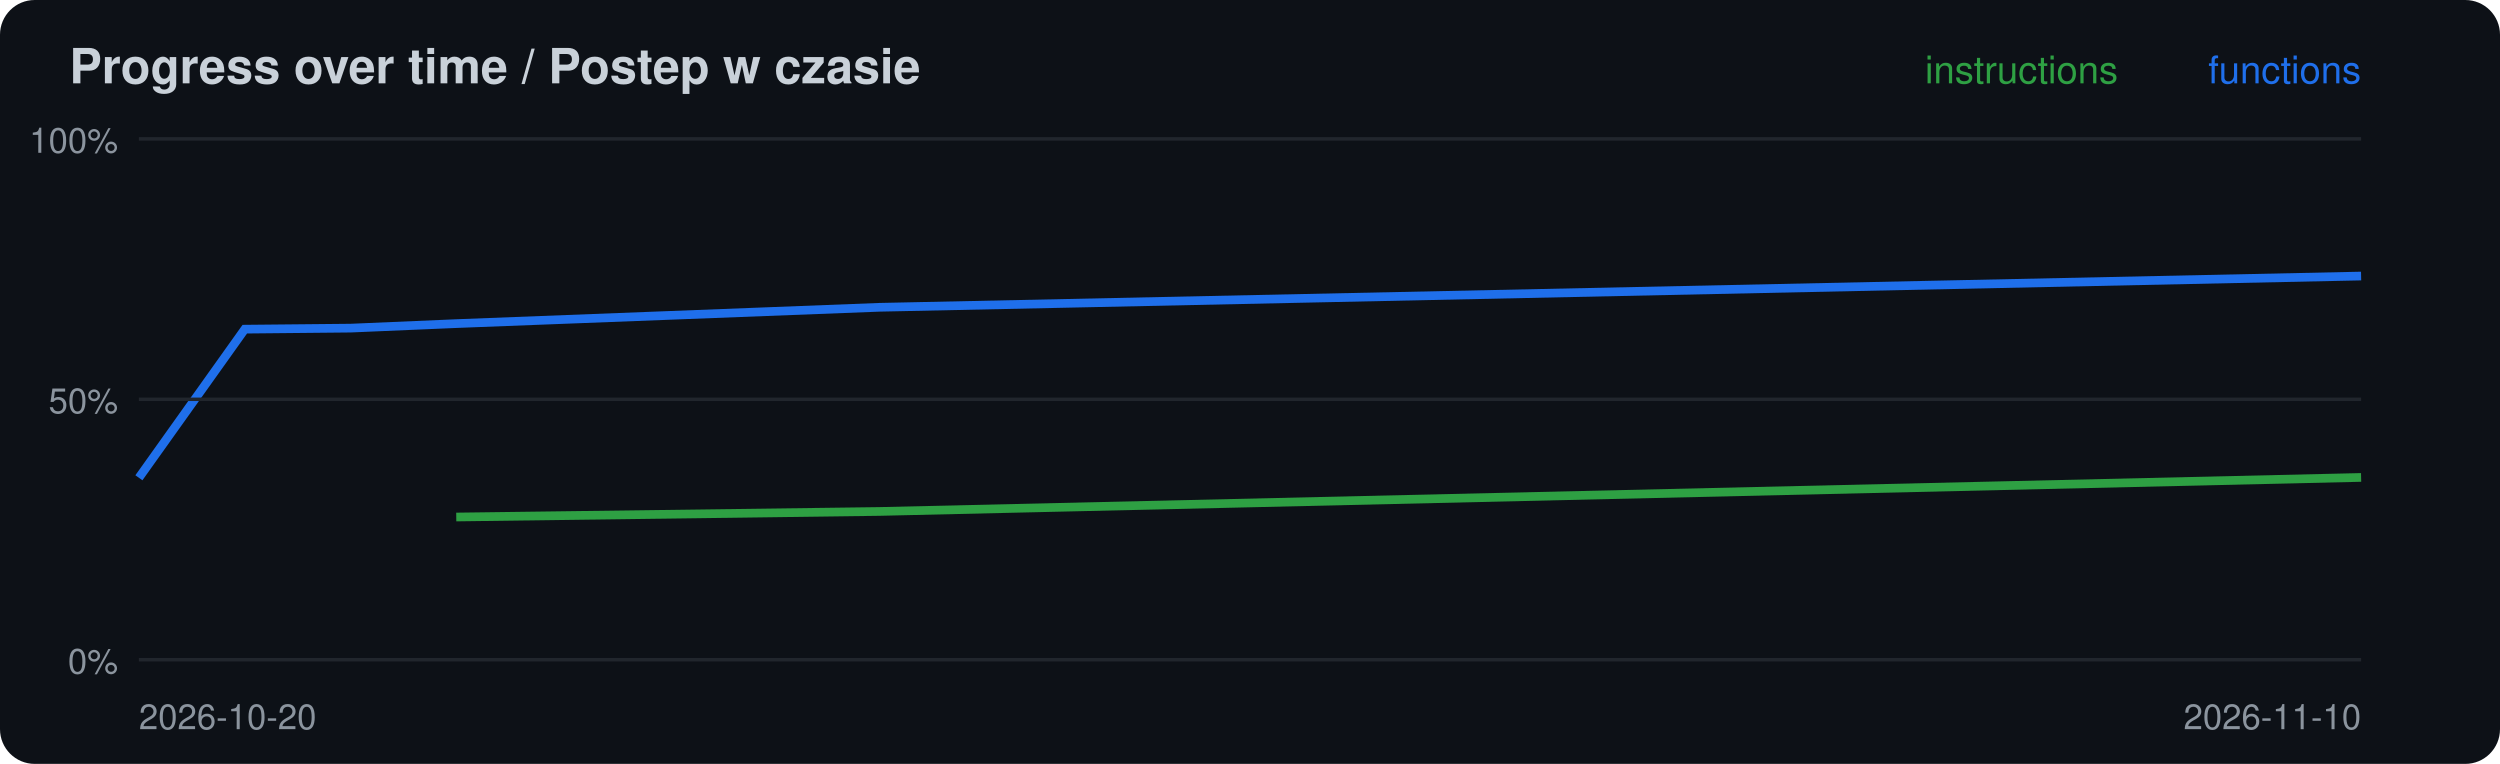
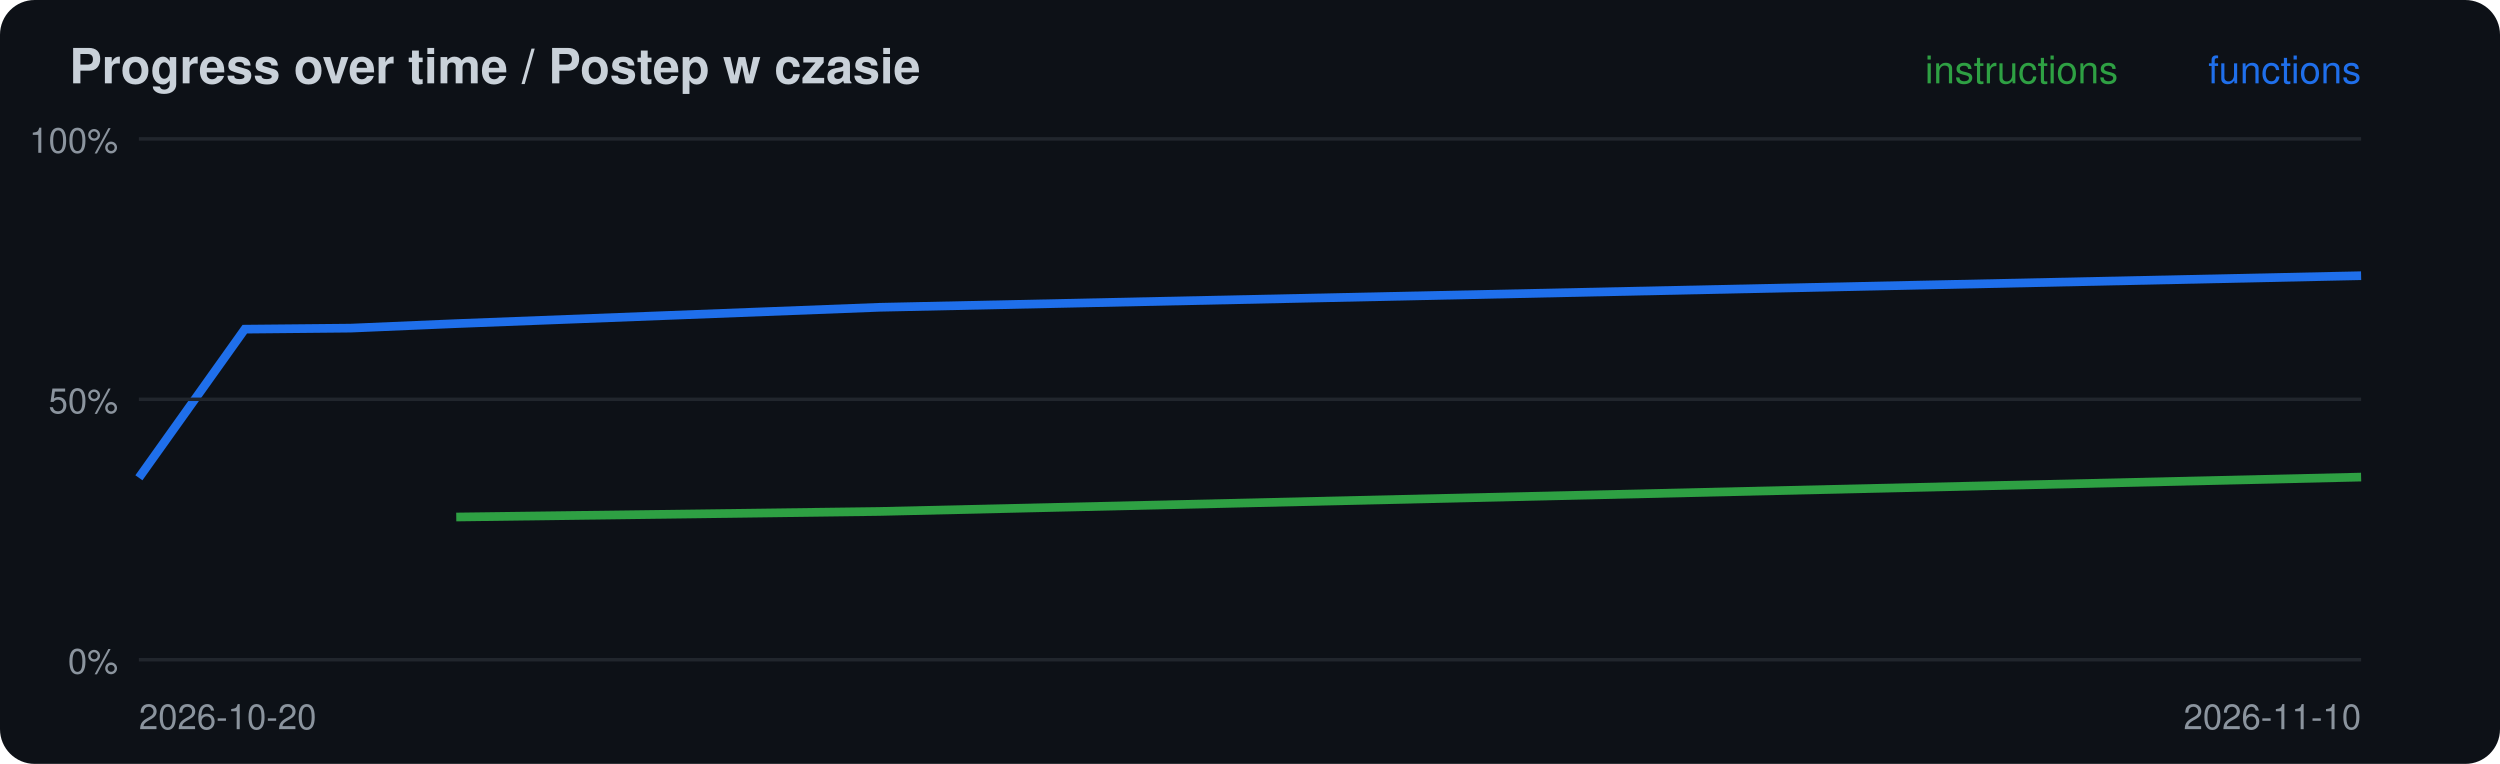
<svg xmlns="http://www.w3.org/2000/svg" width="720" height="220" viewBox="0 0 720 220">
  <rect width="720" height="220" rx="10" fill="#0d1117" />
  <text x="20" y="24" font-family="-apple-system,Segoe UI,Helvetica,Arial,sans-serif" font-size="14" font-weight="600" fill="#c9d1d9">Progress over time / Postep w czasie</text>
-   <polyline points="131.4,148.9 253.3,147.3 680.0,137.5" fill="none" stroke="#2ea043" stroke-width="2.5" />
-   <polyline points="40.0,137.6 70.5,94.8 101.0,94.5 131.4,93.2 253.3,88.5 680.0,79.5" fill="none" stroke="#1f6feb" stroke-width="2.5" />
+   <polyline points="131.4,148.9 253.3,147.3 680.0,137.4" fill="none" stroke="#2ea043" stroke-width="2.5" />
+   <polyline points="40.0,137.6 70.5,94.8 101.0,94.5 131.4,93.2 253.3,88.5 680.0,79.4" fill="none" stroke="#1f6feb" stroke-width="2.5" />
  <line x1="40" x2="680" y1="190.0" y2="190.0" stroke="#21262d" />
  <text x="34" y="194.0" font-family="-apple-system,Segoe UI,Helvetica,Arial,sans-serif" font-size="10" fill="#8b949e" text-anchor="end">0%</text>
  <line x1="40" x2="680" y1="115.0" y2="115.0" stroke="#21262d" />
  <text x="34" y="119.0" font-family="-apple-system,Segoe UI,Helvetica,Arial,sans-serif" font-size="10" fill="#8b949e" text-anchor="end">50%</text>
  <line x1="40" x2="680" y1="40.0" y2="40.0" stroke="#21262d" />
  <text x="34" y="44.0" font-family="-apple-system,Segoe UI,Helvetica,Arial,sans-serif" font-size="10" fill="#8b949e" text-anchor="end">100%</text>
  <text x="40" y="210" font-family="-apple-system,Segoe UI,Helvetica,Arial,sans-serif" font-size="10" fill="#8b949e">2026-10-20</text>
  <text x="680" y="24" font-family="-apple-system,Segoe UI,Helvetica,Arial,sans-serif" font-size="11" fill="#1f6feb" text-anchor="end">functions</text>
  <text x="610" y="24" font-family="-apple-system,Segoe UI,Helvetica,Arial,sans-serif" font-size="11" fill="#2ea043" text-anchor="end">instructions</text>
  <text x="680" y="210" font-family="-apple-system,Segoe UI,Helvetica,Arial,sans-serif" font-size="10" fill="#8b949e" text-anchor="end">2026-11-10</text>
</svg>
